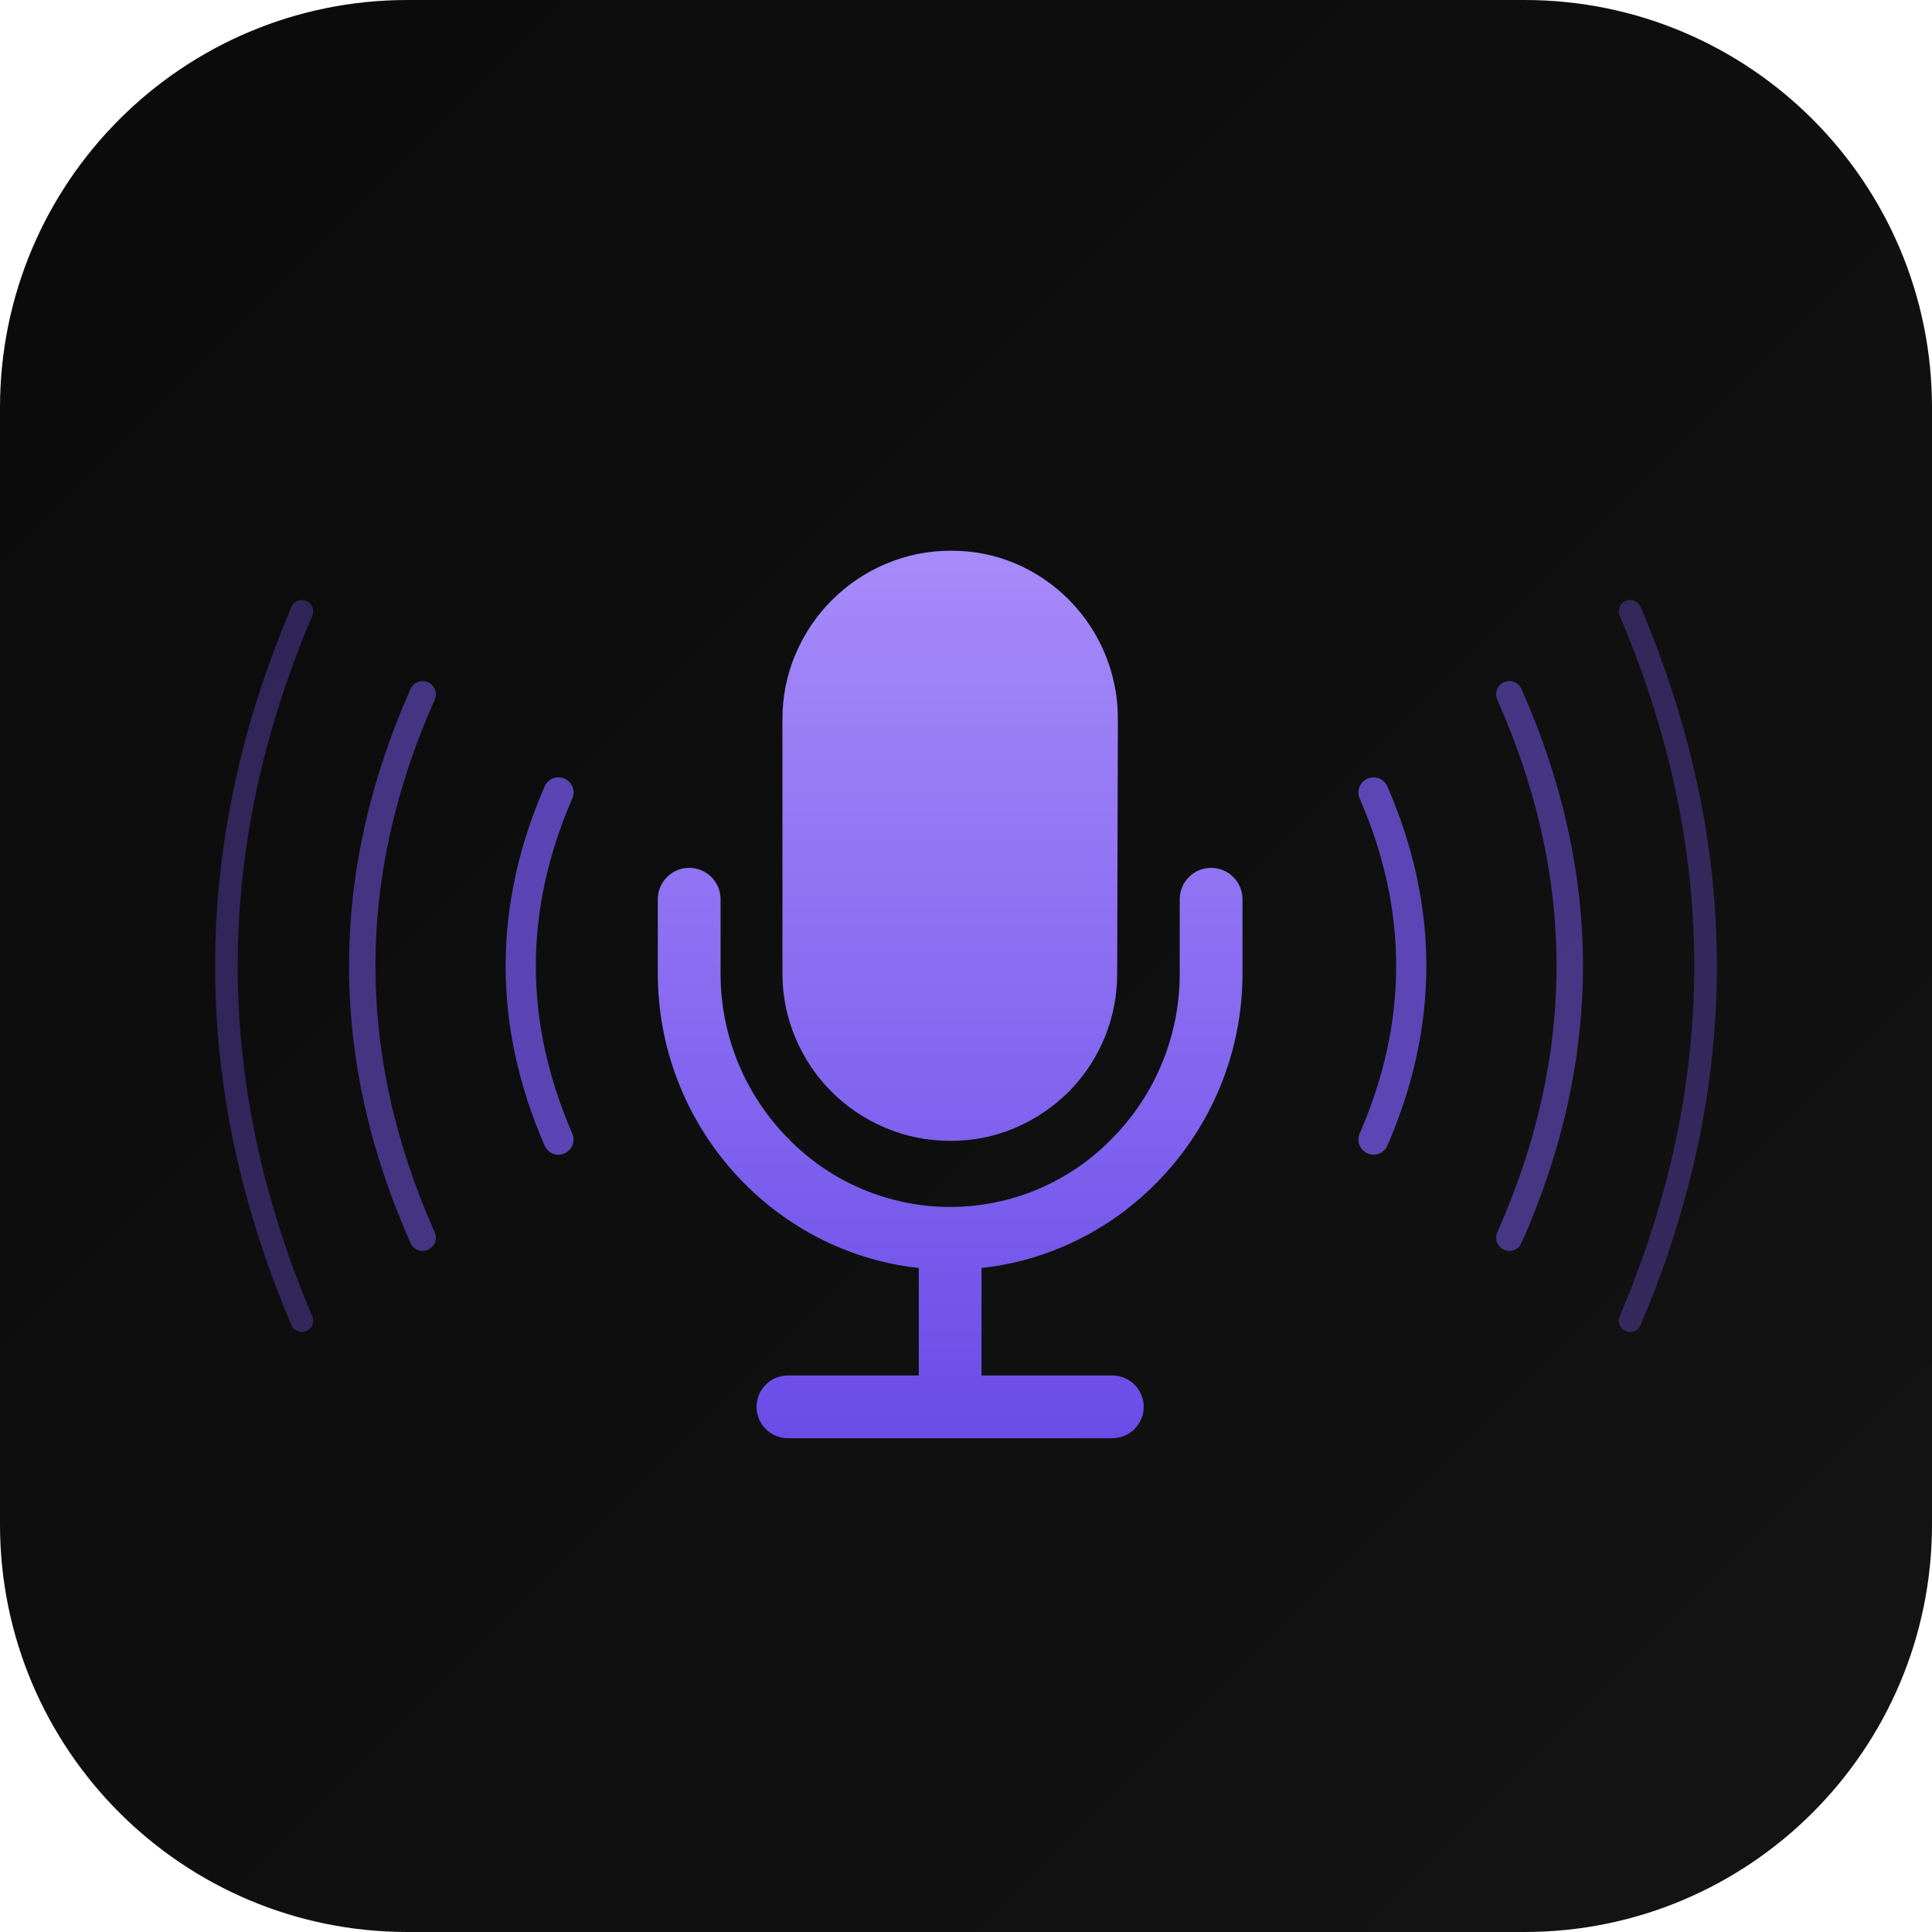
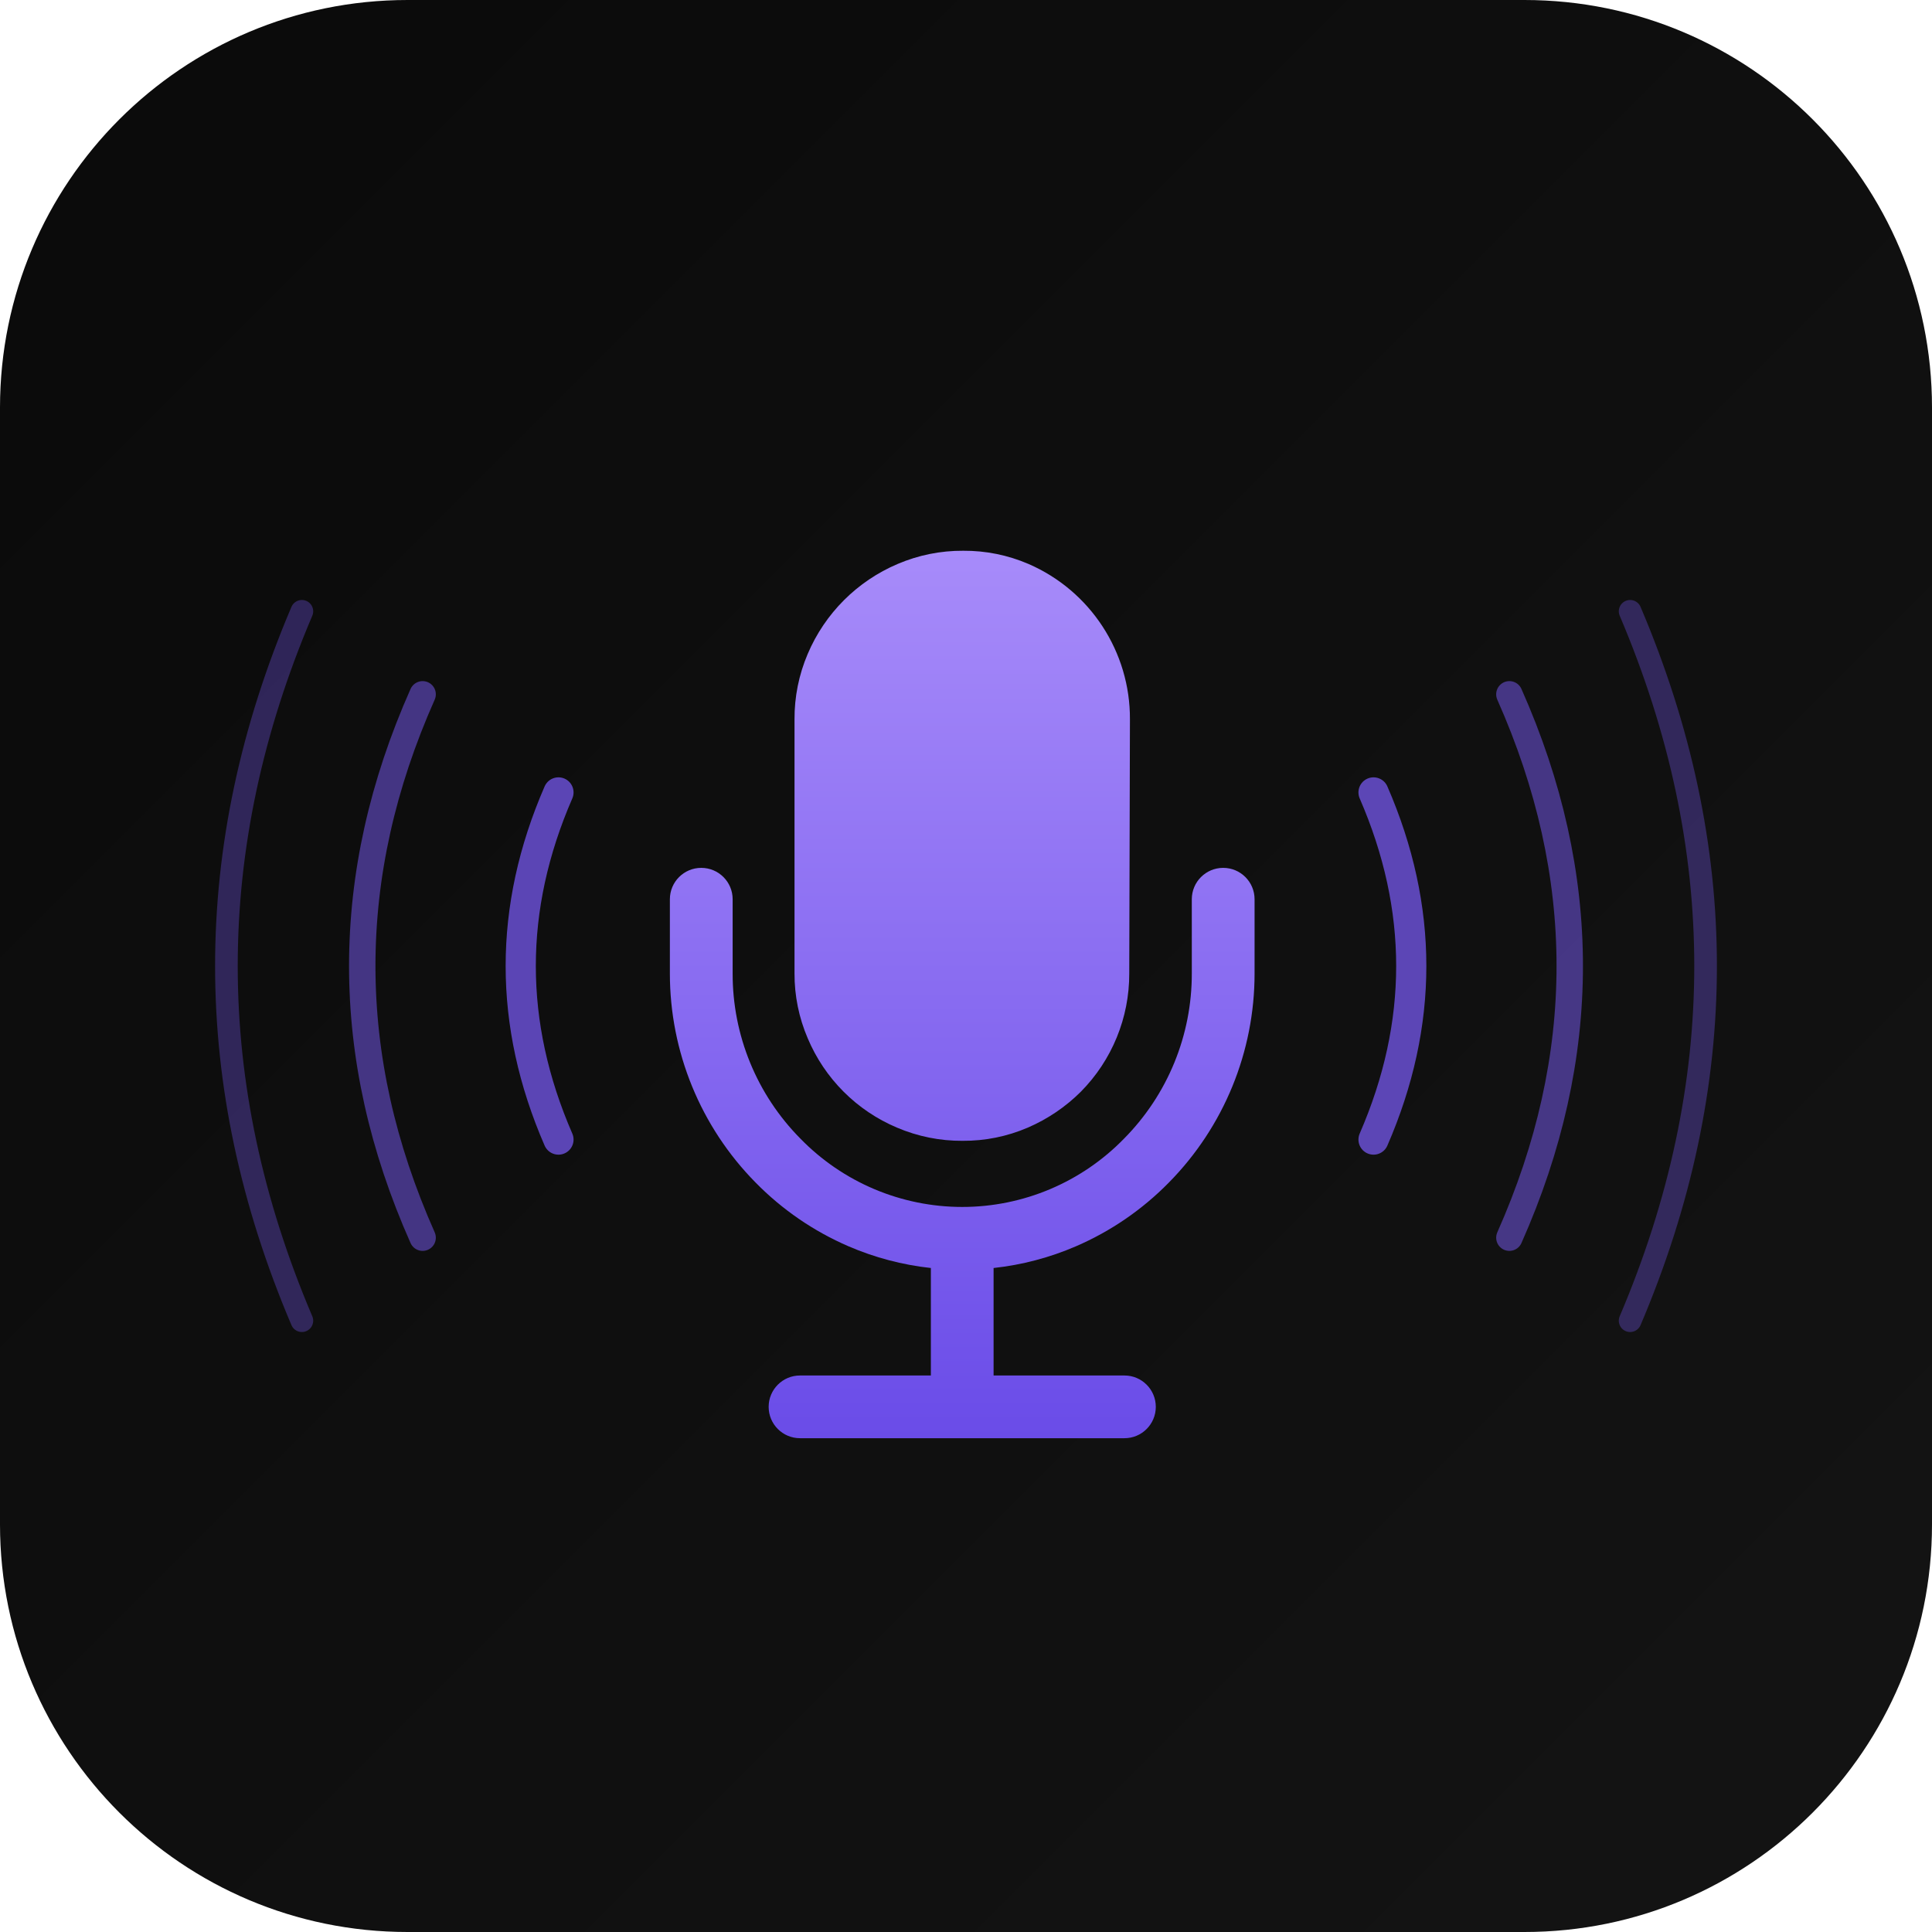
<svg xmlns="http://www.w3.org/2000/svg" viewBox="0 0 512 512" width="512" height="512">
  <defs>
    <linearGradient id="bg" x1="0" y1="0" x2="1" y2="1">
      <stop offset="0%" stop-color="#0a0a0a" />
      <stop offset="100%" stop-color="#141414" />
    </linearGradient>
    <linearGradient id="mic" x1="0.5" y1="0" x2="0.5" y2="1">
      <stop offset="0%" stop-color="#a78bfa" />
      <stop offset="100%" stop-color="#6a4ce8" />
    </linearGradient>
  </defs>
  <rect width="512" height="512" rx="108" fill="url(#bg)" />
-   <g transform="translate(154.3, 119.6) scale(15)">
+   <g transform="translate(157.5, 119.6) scale(15)">
    <path d="M11.665 7.915v1.31a5.257 5.257 0 0 1-1.514 3.694 5.174 5.174 0 0 1-1.641 1.126 5.04 5.04 0 0 1-1.456.384v1.899h2.312a.554.554 0 0 1 0 1.108H3.634a.554.554 0 0 1 0-1.108h2.312v-1.899a5.045 5.045 0 0 1-1.456-.384 5.174 5.174 0 0 1-1.641-1.126 5.257 5.257 0 0 1-1.514-3.695v-1.31a.554.554 0 1 1 1.109 0v1.31a4.131 4.131 0 0 0 1.195 2.917 3.989 3.989 0 0 0 5.722 0 4.133 4.133 0 0 0 1.195-2.917v-1.31a.554.554 0 1 1 1.109 0zM3.77 10.37a2.875 2.875 0 0 1-.233-1.146V4.738A2.905 2.905 0 0 1 3.77 3.58a3 3 0 0 1 1.59-1.59 2.902 2.902 0 0 1 1.158-.233 2.865 2.865 0 0 1 1.152.233 2.977 2.977 0 0 1 1.793 2.748l-.012 4.487a2.958 2.958 0 0 1-.856 2.09 3.025 3.025 0 0 1-.937.634 2.865 2.865 0 0 1-1.152.233 2.905 2.905 0 0 1-1.158-.233A2.957 2.957 0 0 1 3.77 10.37z" fill="url(#mic)" />
  </g>
  <g opacity="0.7" transform="translate(256, 256)">
    <path d="M-108 -46 Q-128 0 -108 46" fill="none" stroke="#7c5cfc" stroke-width="8" stroke-linecap="round" />
    <path d="M-144 -72 Q-176 0 -144 72" fill="none" stroke="#7c5cfc" stroke-width="7" stroke-linecap="round" opacity="0.7" />
    <path d="M-176 -94 Q-216 0 -176 94" fill="none" stroke="#7c5cfc" stroke-width="6" stroke-linecap="round" opacity="0.45" />
    <path d="M108 -46 Q128 0 108 46" fill="none" stroke="#7c5cfc" stroke-width="8" stroke-linecap="round" />
    <path d="M144 -72 Q176 0 144 72" fill="none" stroke="#7c5cfc" stroke-width="7" stroke-linecap="round" opacity="0.7" />
    <path d="M176 -94 Q216 0 176 94" fill="none" stroke="#7c5cfc" stroke-width="6" stroke-linecap="round" opacity="0.45" />
  </g>
</svg>
